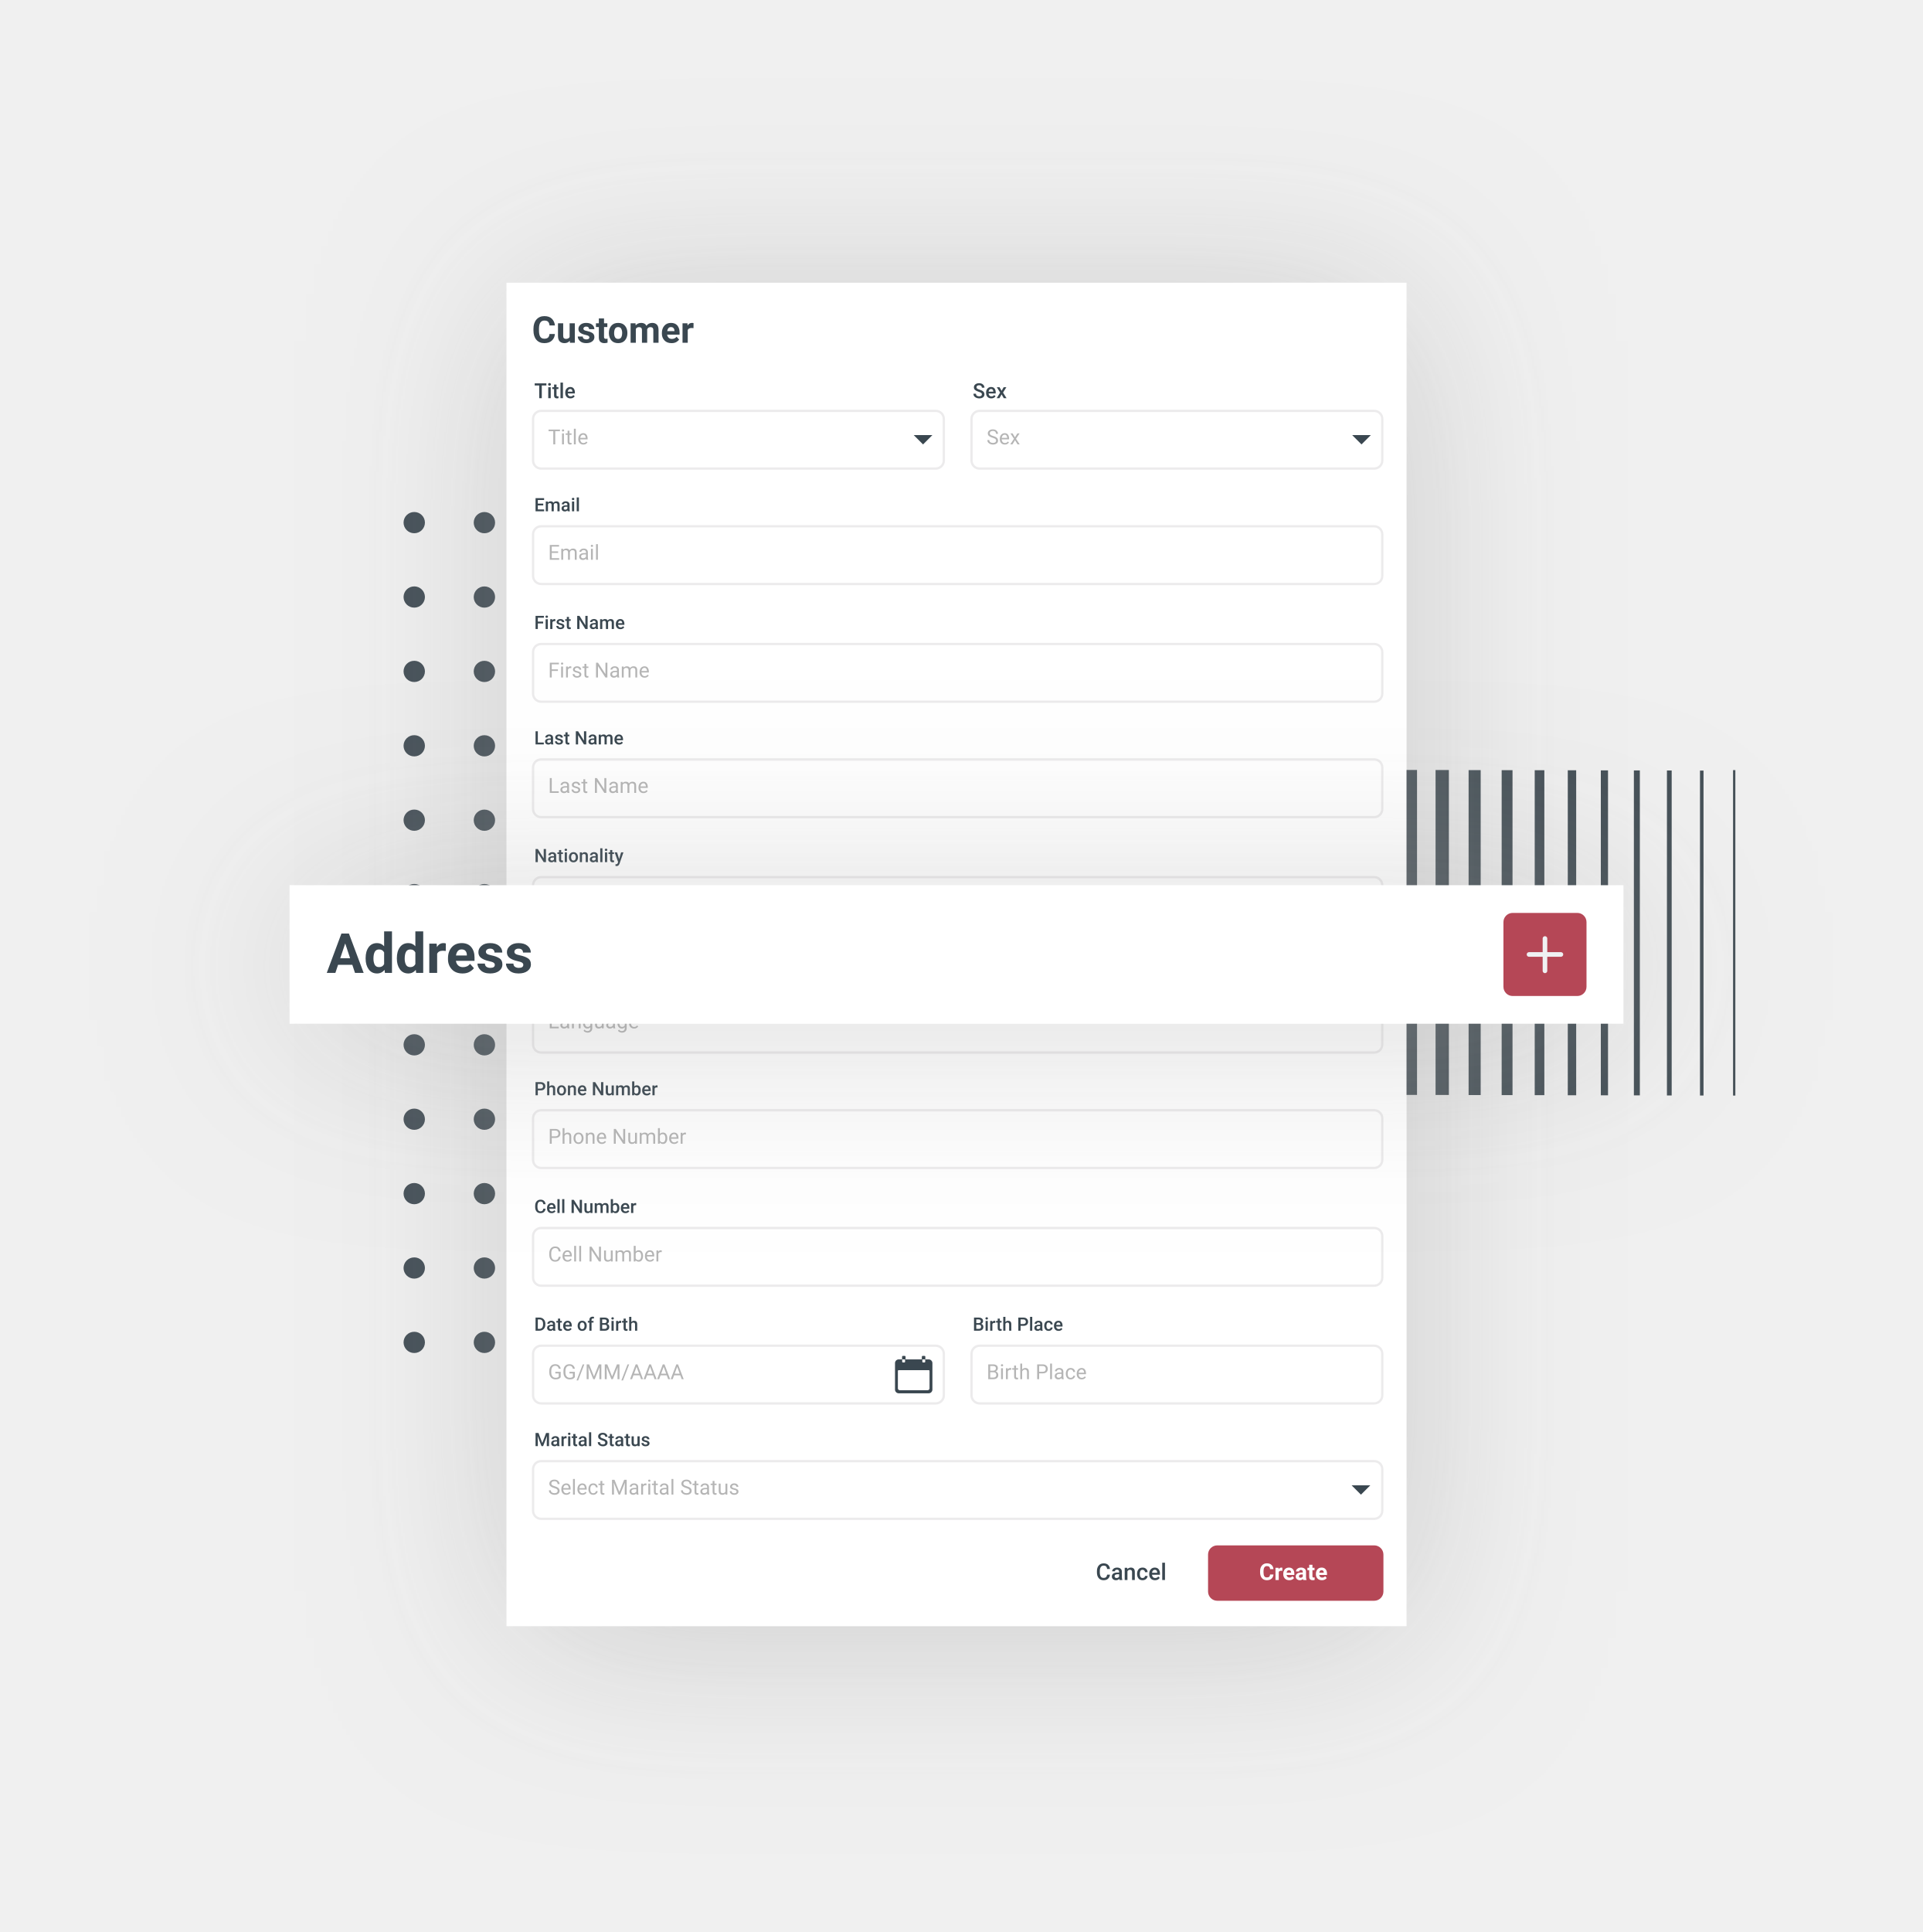
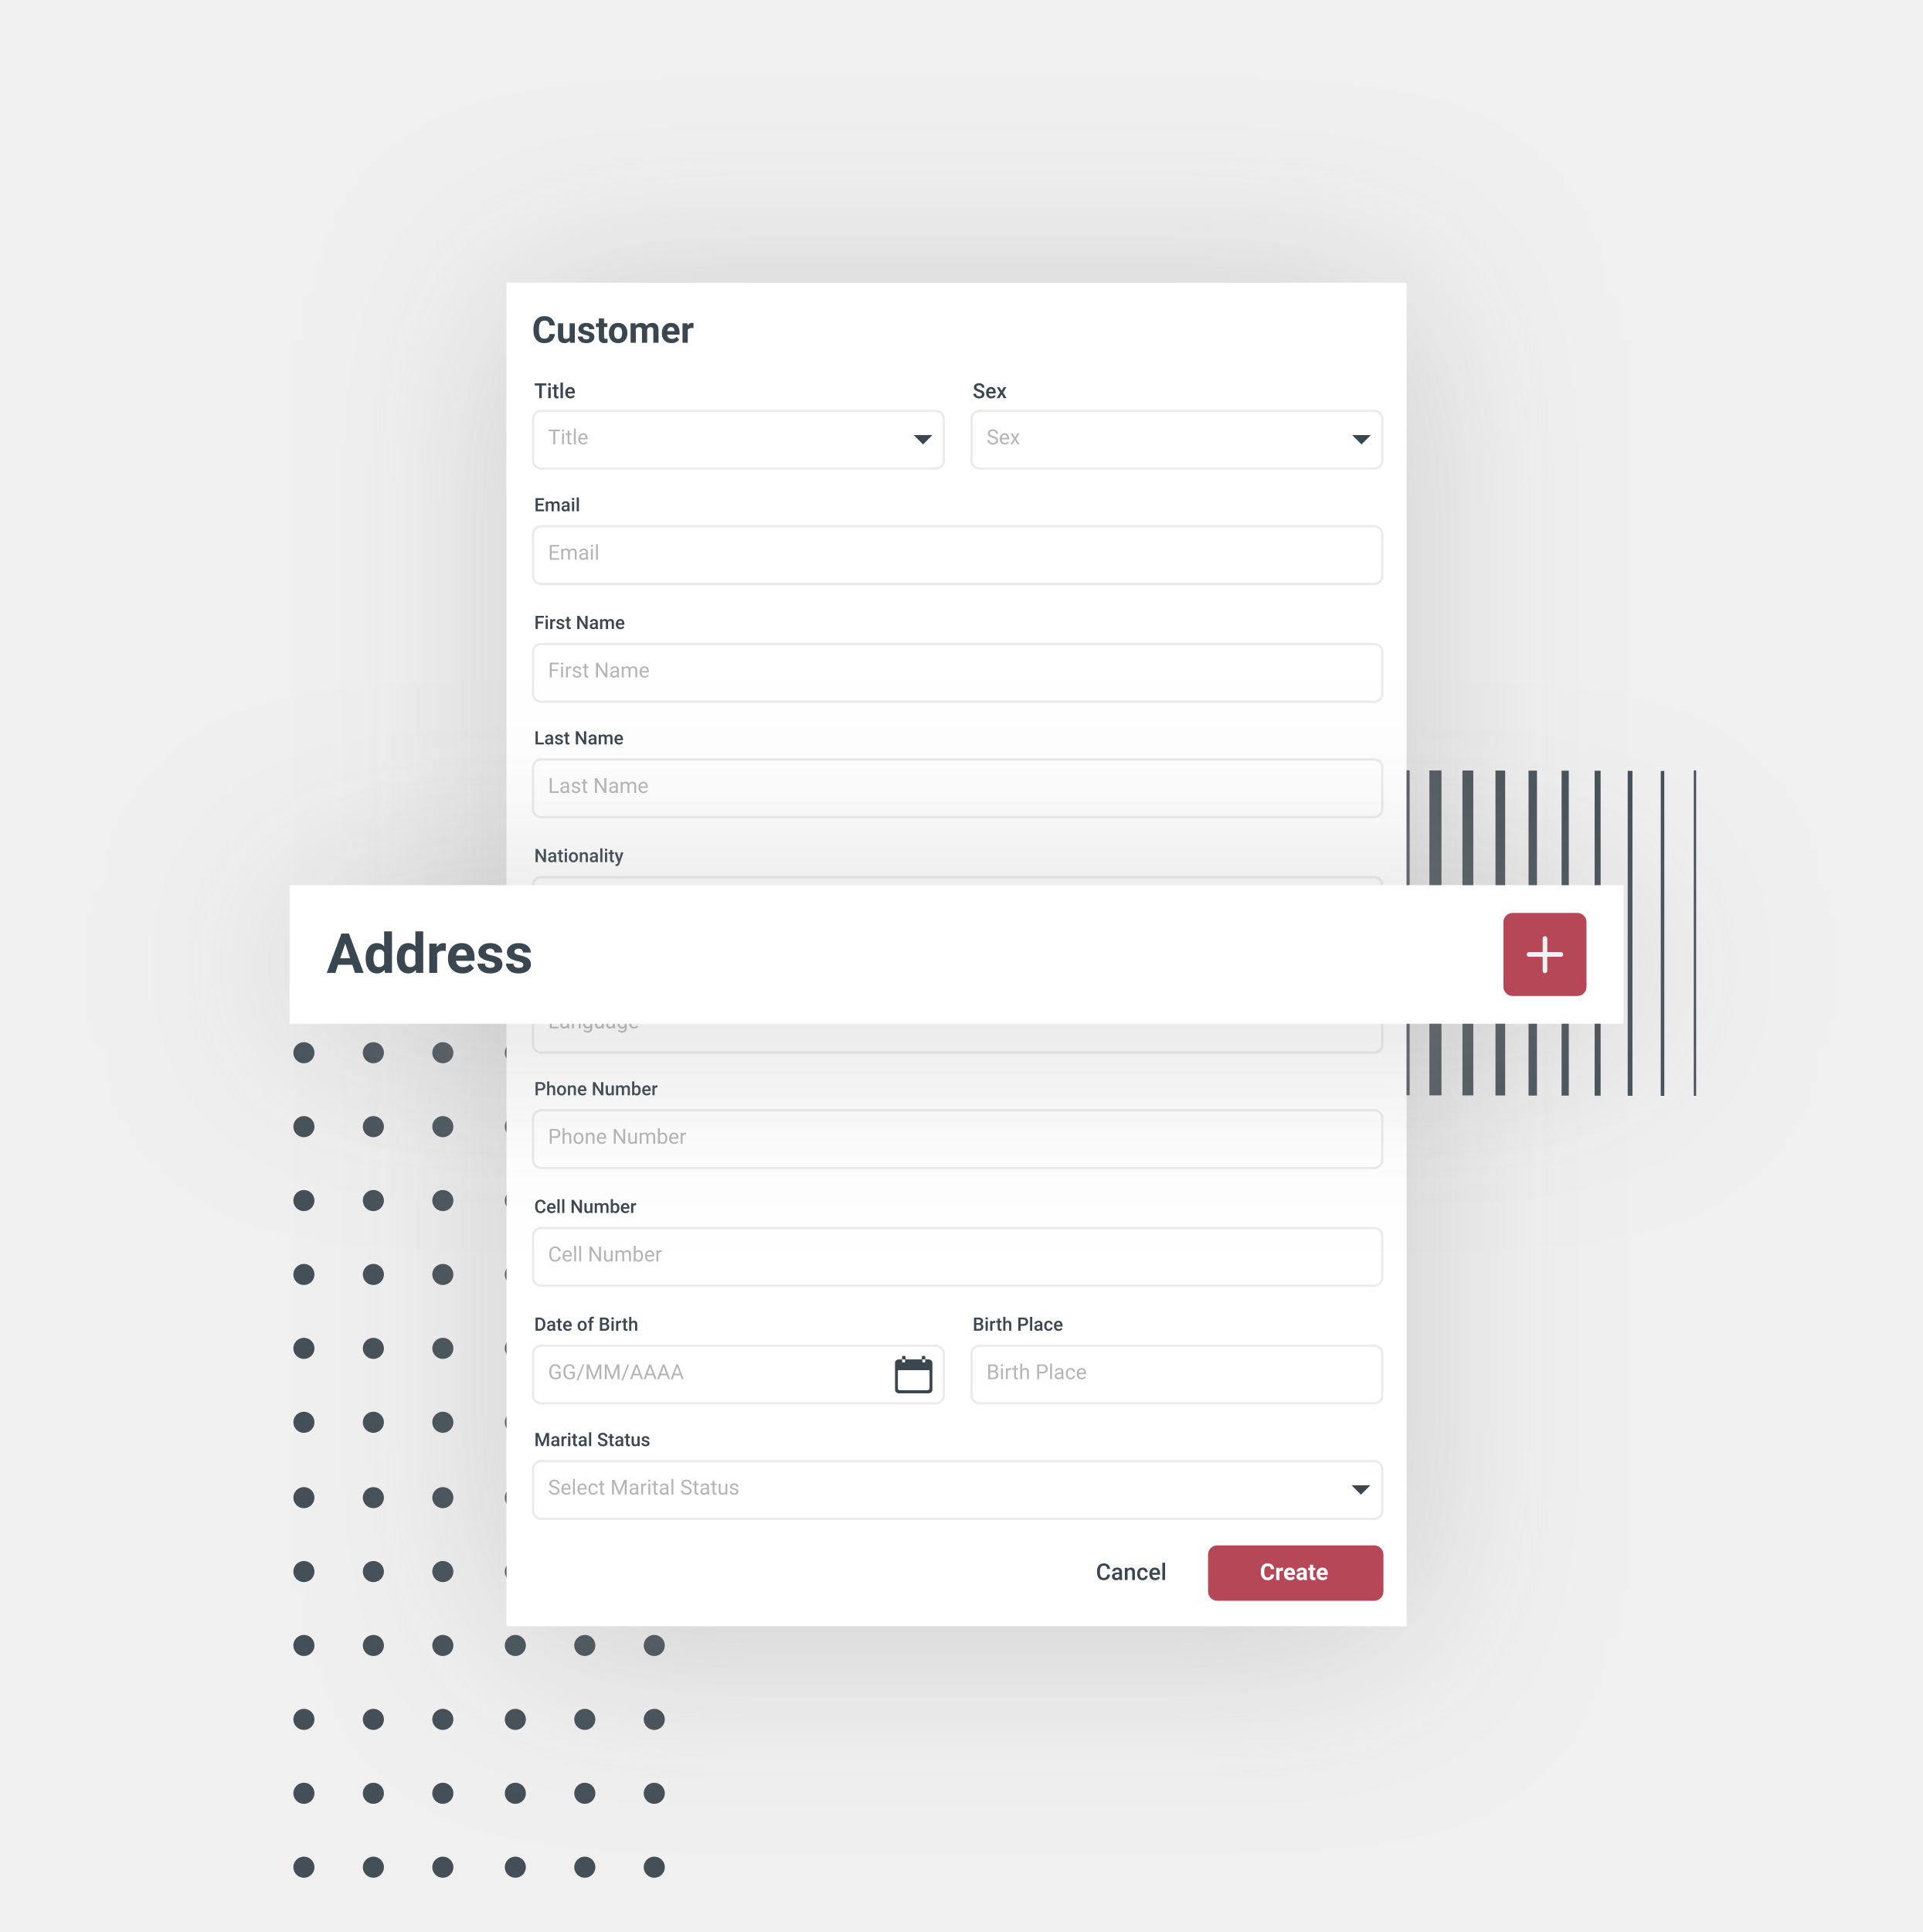
<svg xmlns="http://www.w3.org/2000/svg" width="833" height="837" viewBox="0 0 833 837">
  <defs>
-     <clipPath id="clip-path-desc-pop-address">
-       <path id="Path_33" data-name="Path 33" d="M1007.991-395.4a4.616,4.616,0,0,1-4.632-4.6,4.616,4.616,0,0,1,4.632-4.6,4.616,4.616,0,0,1,4.632,4.6,4.616,4.616,0,0,1-4.632,4.6Zm0-32.228a4.616,4.616,0,0,1-4.632-4.6,4.616,4.616,0,0,1,4.632-4.6,4.616,4.616,0,0,1,4.632,4.6,4.616,4.616,0,0,1-4.632,4.6Zm0-32.228a4.616,4.616,0,0,1-4.632-4.6,4.616,4.616,0,0,1,4.632-4.6,4.616,4.616,0,0,1,4.632,4.6,4.616,4.616,0,0,1-4.632,4.6Zm0-32.228a4.616,4.616,0,0,1-4.632-4.6,4.616,4.616,0,0,1,4.632-4.6,4.616,4.616,0,0,1,4.632,4.6,4.616,4.616,0,0,1-4.632,4.6Zm0-32.228a4.616,4.616,0,0,1-4.632-4.6,4.616,4.616,0,0,1,4.632-4.6,4.616,4.616,0,0,1,4.632,4.6A4.616,4.616,0,0,1,1007.991-524.317Zm0-32.228a4.616,4.616,0,0,1-4.632-4.6,4.616,4.616,0,0,1,4.632-4.6,4.616,4.616,0,0,1,4.632,4.6A4.616,4.616,0,0,1,1007.991-556.545ZM977.582-395.4a4.616,4.616,0,0,1-4.632-4.6,4.616,4.616,0,0,1,4.632-4.6,4.616,4.616,0,0,1,4.632,4.6,4.616,4.616,0,0,1-4.628,4.6Zm0-32.228a4.616,4.616,0,0,1-4.632-4.6,4.616,4.616,0,0,1,4.632-4.6,4.616,4.616,0,0,1,4.632,4.6,4.616,4.616,0,0,1-4.628,4.605Zm0-32.228a4.616,4.616,0,0,1-4.632-4.6,4.616,4.616,0,0,1,4.632-4.6,4.616,4.616,0,0,1,4.632,4.6,4.616,4.616,0,0,1-4.628,4.6Zm0-32.228a4.616,4.616,0,0,1-4.632-4.6,4.616,4.616,0,0,1,4.632-4.6,4.616,4.616,0,0,1,4.632,4.6,4.616,4.616,0,0,1-4.628,4.6Zm0-32.228a4.616,4.616,0,0,1-4.632-4.6,4.616,4.616,0,0,1,4.632-4.6,4.616,4.616,0,0,1,4.632,4.6,4.616,4.616,0,0,1-4.628,4.6Zm0-32.228a4.616,4.616,0,0,1-4.632-4.6,4.616,4.616,0,0,1,4.632-4.6,4.616,4.616,0,0,1,4.632,4.6,4.616,4.616,0,0,1-4.628,4.6ZM947.173-395.4a4.616,4.616,0,0,1-4.631-4.6,4.616,4.616,0,0,1,4.631-4.6,4.616,4.616,0,0,1,4.632,4.6,4.616,4.616,0,0,1-4.628,4.6Zm0-32.228a4.616,4.616,0,0,1-4.631-4.6,4.616,4.616,0,0,1,4.631-4.6,4.616,4.616,0,0,1,4.632,4.6,4.616,4.616,0,0,1-4.628,4.605Zm0-32.228a4.616,4.616,0,0,1-4.631-4.6,4.616,4.616,0,0,1,4.631-4.6,4.616,4.616,0,0,1,4.632,4.6,4.616,4.616,0,0,1-4.628,4.6Zm0-32.228a4.616,4.616,0,0,1-4.631-4.6,4.616,4.616,0,0,1,4.631-4.6,4.616,4.616,0,0,1,4.632,4.6,4.616,4.616,0,0,1-4.628,4.6Zm0-32.228a4.616,4.616,0,0,1-4.631-4.6,4.616,4.616,0,0,1,4.631-4.6,4.616,4.616,0,0,1,4.632,4.6,4.616,4.616,0,0,1-4.628,4.6Zm0-32.228a4.616,4.616,0,0,1-4.631-4.6,4.616,4.616,0,0,1,4.631-4.6,4.616,4.616,0,0,1,4.632,4.6,4.616,4.616,0,0,1-4.628,4.6ZM915.441-395.4a4.616,4.616,0,0,1-4.632-4.6,4.616,4.616,0,0,1,4.632-4.6,4.616,4.616,0,0,1,4.632,4.6,4.616,4.616,0,0,1-4.628,4.6Zm0-32.228a4.616,4.616,0,0,1-4.632-4.6,4.616,4.616,0,0,1,4.632-4.6,4.616,4.616,0,0,1,4.632,4.6,4.616,4.616,0,0,1-4.628,4.605Zm0-32.228a4.616,4.616,0,0,1-4.632-4.6,4.616,4.616,0,0,1,4.632-4.6,4.616,4.616,0,0,1,4.632,4.6,4.616,4.616,0,0,1-4.628,4.6Zm0-32.228a4.616,4.616,0,0,1-4.632-4.6,4.616,4.616,0,0,1,4.632-4.6,4.616,4.616,0,0,1,4.632,4.6,4.616,4.616,0,0,1-4.628,4.6Zm0-32.228a4.616,4.616,0,0,1-4.632-4.6,4.616,4.616,0,0,1,4.632-4.6,4.616,4.616,0,0,1,4.632,4.6,4.616,4.616,0,0,1-4.628,4.6Zm0-32.228a4.616,4.616,0,0,1-4.632-4.6,4.616,4.616,0,0,1,4.632-4.6,4.616,4.616,0,0,1,4.632,4.6,4.616,4.616,0,0,1-4.628,4.6ZM885.033-395.4a4.616,4.616,0,0,1-4.632-4.6,4.616,4.616,0,0,1,4.632-4.6,4.616,4.616,0,0,1,4.632,4.6,4.616,4.616,0,0,1-4.628,4.6Zm0-32.228a4.616,4.616,0,0,1-4.632-4.6,4.616,4.616,0,0,1,4.632-4.6,4.616,4.616,0,0,1,4.632,4.6,4.616,4.616,0,0,1-4.628,4.605Zm0-32.228a4.616,4.616,0,0,1-4.632-4.6,4.616,4.616,0,0,1,4.632-4.6,4.616,4.616,0,0,1,4.632,4.6,4.616,4.616,0,0,1-4.628,4.6Zm0-32.228a4.616,4.616,0,0,1-4.632-4.6,4.616,4.616,0,0,1,4.632-4.6,4.616,4.616,0,0,1,4.632,4.6,4.616,4.616,0,0,1-4.628,4.6Zm0-32.228a4.616,4.616,0,0,1-4.632-4.6,4.616,4.616,0,0,1,4.632-4.6,4.616,4.616,0,0,1,4.632,4.6,4.616,4.616,0,0,1-4.628,4.6Zm0-32.228a4.616,4.616,0,0,1-4.632-4.6,4.616,4.616,0,0,1,4.632-4.6,4.616,4.616,0,0,1,4.632,4.6,4.616,4.616,0,0,1-4.628,4.6ZM854.631-395.4a4.616,4.616,0,0,1-4.632-4.6,4.616,4.616,0,0,1,4.632-4.6,4.616,4.616,0,0,1,4.632,4.6,4.616,4.616,0,0,1-4.632,4.6Zm0-32.228a4.616,4.616,0,0,1-4.632-4.6,4.616,4.616,0,0,1,4.632-4.6,4.616,4.616,0,0,1,4.632,4.6,4.616,4.616,0,0,1-4.632,4.6Zm0-32.228a4.616,4.616,0,0,1-4.632-4.6,4.616,4.616,0,0,1,4.632-4.6,4.616,4.616,0,0,1,4.632,4.6,4.616,4.616,0,0,1-4.632,4.6Zm0-32.228a4.616,4.616,0,0,1-4.632-4.6,4.616,4.616,0,0,1,4.632-4.6,4.616,4.616,0,0,1,4.632,4.6,4.616,4.616,0,0,1-4.632,4.6Zm0-32.228a4.616,4.616,0,0,1-4.632-4.6,4.616,4.616,0,0,1,4.632-4.6,4.616,4.616,0,0,1,4.632,4.6,4.616,4.616,0,0,1-4.632,4.6Zm0-32.228a4.616,4.616,0,0,1-4.632-4.6,4.616,4.616,0,0,1,4.632-4.6,4.616,4.616,0,0,1,4.632,4.6,4.616,4.616,0,0,1-4.632,4.6Zm153.36,355.15a4.616,4.616,0,0,1-4.632-4.6,4.616,4.616,0,0,1,4.632-4.6,4.616,4.616,0,0,1,4.632,4.6,4.616,4.616,0,0,1-4.632,4.6Zm0-32.228a4.616,4.616,0,0,1-4.632-4.6,4.616,4.616,0,0,1,4.632-4.6,4.616,4.616,0,0,1,4.632,4.6A4.616,4.616,0,0,1,1007.991-233.623Zm0-32.228a4.616,4.616,0,0,1-4.632-4.6,4.616,4.616,0,0,1,4.632-4.6,4.616,4.616,0,0,1,4.632,4.6A4.616,4.616,0,0,1,1007.991-265.851Zm0-32.228a4.616,4.616,0,0,1-4.632-4.6,4.616,4.616,0,0,1,4.632-4.6,4.616,4.616,0,0,1,4.632,4.6,4.616,4.616,0,0,1-4.632,4.6Zm0-32.228a4.616,4.616,0,0,1-4.632-4.6,4.616,4.616,0,0,1,4.632-4.6,4.617,4.617,0,0,1,4.632,4.6,4.616,4.616,0,0,1-4.632,4.6Zm0-32.228a4.616,4.616,0,0,1-4.632-4.6,4.616,4.616,0,0,1,4.632-4.6,4.616,4.616,0,0,1,4.632,4.6A4.616,4.616,0,0,1,1007.991-362.536ZM977.586-201.4a4.616,4.616,0,0,1-4.632-4.6,4.616,4.616,0,0,1,4.632-4.6,4.616,4.616,0,0,1,4.632,4.6,4.616,4.616,0,0,1-4.632,4.6Zm0-32.228a4.616,4.616,0,0,1-4.632-4.6,4.616,4.616,0,0,1,4.632-4.6,4.616,4.616,0,0,1,4.632,4.6,4.616,4.616,0,0,1-4.632,4.6Zm0-32.228a4.616,4.616,0,0,1-4.632-4.6,4.616,4.616,0,0,1,4.632-4.6,4.616,4.616,0,0,1,4.632,4.6,4.616,4.616,0,0,1-4.632,4.6Zm0-32.228a4.616,4.616,0,0,1-4.632-4.6,4.616,4.616,0,0,1,4.632-4.6,4.616,4.616,0,0,1,4.632,4.6,4.616,4.616,0,0,1-4.632,4.6Zm0-32.228a4.616,4.616,0,0,1-4.632-4.6,4.616,4.616,0,0,1,4.632-4.6,4.617,4.617,0,0,1,4.632,4.6,4.616,4.616,0,0,1-4.632,4.6Zm0-32.228a4.616,4.616,0,0,1-4.632-4.6,4.616,4.616,0,0,1,4.632-4.6,4.616,4.616,0,0,1,4.632,4.6,4.616,4.616,0,0,1-4.632,4.6ZM947.177-201.4a4.616,4.616,0,0,1-4.632-4.6,4.616,4.616,0,0,1,4.632-4.6,4.616,4.616,0,0,1,4.632,4.6,4.616,4.616,0,0,1-4.632,4.6Zm0-32.228a4.616,4.616,0,0,1-4.632-4.6,4.616,4.616,0,0,1,4.632-4.6,4.616,4.616,0,0,1,4.632,4.6,4.616,4.616,0,0,1-4.632,4.6Zm0-32.228a4.616,4.616,0,0,1-4.632-4.6,4.616,4.616,0,0,1,4.632-4.6,4.616,4.616,0,0,1,4.632,4.6,4.616,4.616,0,0,1-4.632,4.6Zm0-32.228a4.616,4.616,0,0,1-4.632-4.6,4.616,4.616,0,0,1,4.632-4.6,4.616,4.616,0,0,1,4.632,4.6,4.616,4.616,0,0,1-4.632,4.6Zm0-32.228a4.616,4.616,0,0,1-4.632-4.6,4.616,4.616,0,0,1,4.632-4.6,4.616,4.616,0,0,1,4.632,4.6,4.616,4.616,0,0,1-4.632,4.6Zm0-32.228a4.616,4.616,0,0,1-4.632-4.6,4.616,4.616,0,0,1,4.632-4.6,4.616,4.616,0,0,1,4.632,4.6,4.616,4.616,0,0,1-4.632,4.6ZM915.445-201.4a4.616,4.616,0,0,1-4.632-4.6,4.616,4.616,0,0,1,4.632-4.6,4.616,4.616,0,0,1,4.632,4.6,4.616,4.616,0,0,1-4.632,4.6Zm0-32.228a4.616,4.616,0,0,1-4.632-4.6,4.616,4.616,0,0,1,4.632-4.6,4.616,4.616,0,0,1,4.632,4.6A4.616,4.616,0,0,1,915.445-233.623Zm0-32.228a4.616,4.616,0,0,1-4.632-4.6,4.616,4.616,0,0,1,4.632-4.6,4.616,4.616,0,0,1,4.632,4.6A4.616,4.616,0,0,1,915.445-265.851Zm0-32.228a4.616,4.616,0,0,1-4.632-4.6,4.616,4.616,0,0,1,4.632-4.6,4.616,4.616,0,0,1,4.632,4.6,4.616,4.616,0,0,1-4.632,4.6Zm0-32.228a4.616,4.616,0,0,1-4.632-4.6,4.616,4.616,0,0,1,4.632-4.6,4.616,4.616,0,0,1,4.632,4.6,4.616,4.616,0,0,1-4.632,4.6Zm0-32.228a4.616,4.616,0,0,1-4.632-4.6,4.616,4.616,0,0,1,4.632-4.6,4.616,4.616,0,0,1,4.632,4.6A4.616,4.616,0,0,1,915.445-362.536ZM885.037-201.4a4.616,4.616,0,0,1-4.632-4.6,4.616,4.616,0,0,1,4.632-4.6,4.616,4.616,0,0,1,4.632,4.6,4.616,4.616,0,0,1-4.632,4.6Zm0-32.228a4.616,4.616,0,0,1-4.632-4.6,4.616,4.616,0,0,1,4.632-4.6,4.616,4.616,0,0,1,4.632,4.6A4.616,4.616,0,0,1,885.037-233.623Zm0-32.228a4.616,4.616,0,0,1-4.632-4.6,4.616,4.616,0,0,1,4.632-4.6,4.616,4.616,0,0,1,4.632,4.6A4.616,4.616,0,0,1,885.037-265.851Zm0-32.228a4.616,4.616,0,0,1-4.632-4.6,4.616,4.616,0,0,1,4.632-4.6,4.616,4.616,0,0,1,4.632,4.6,4.616,4.616,0,0,1-4.632,4.6Zm0-32.228a4.616,4.616,0,0,1-4.632-4.6,4.616,4.616,0,0,1,4.632-4.6,4.617,4.617,0,0,1,4.632,4.6,4.616,4.616,0,0,1-4.632,4.6Zm0-32.228a4.616,4.616,0,0,1-4.632-4.6,4.616,4.616,0,0,1,4.632-4.6,4.616,4.616,0,0,1,4.632,4.6A4.616,4.616,0,0,1,885.037-362.536ZM854.631-201.4A4.616,4.616,0,0,1,850-206a4.616,4.616,0,0,1,4.632-4.6,4.616,4.616,0,0,1,4.632,4.6,4.616,4.616,0,0,1-4.632,4.6Zm0-32.228a4.616,4.616,0,0,1-4.632-4.6,4.616,4.616,0,0,1,4.632-4.6,4.616,4.616,0,0,1,4.632,4.6,4.616,4.616,0,0,1-4.632,4.6Zm0-32.228a4.616,4.616,0,0,1-4.632-4.6,4.616,4.616,0,0,1,4.632-4.6,4.616,4.616,0,0,1,4.632,4.6,4.616,4.616,0,0,1-4.632,4.6Zm0-32.228a4.616,4.616,0,0,1-4.632-4.6,4.616,4.616,0,0,1,4.632-4.6,4.616,4.616,0,0,1,4.632,4.6,4.616,4.616,0,0,1-4.632,4.6Zm0-32.228a4.616,4.616,0,0,1-4.632-4.6,4.616,4.616,0,0,1,4.632-4.6,4.616,4.616,0,0,1,4.632,4.6,4.616,4.616,0,0,1-4.632,4.6Zm0-32.228a4.616,4.616,0,0,1-4.632-4.6,4.616,4.616,0,0,1,4.632-4.6,4.616,4.616,0,0,1,4.632,4.6,4.616,4.616,0,0,1-4.632,4.6Z" transform="translate(-850 565.754)" fill="#444f57" />
+     <clipPath id="clip-path-pop">
+       <path id="Path_33" data-name="Path 33" d="M156.415,169.246A4.574,4.574,0,1,1,161,164.672a4.578,4.578,0,0,1-4.585,4.574Zm0-32.02A4.574,4.574,0,1,1,161,132.653a4.578,4.578,0,0,1-4.585,4.574Zm0-32.02A4.574,4.574,0,1,1,161,100.633a4.578,4.578,0,0,1-4.585,4.574Zm0-32.02A4.574,4.574,0,1,1,161,68.614a4.578,4.578,0,0,1-4.585,4.574Zm0-32.02A4.574,4.574,0,1,1,161,36.594,4.578,4.578,0,0,1,156.415,41.168Zm0-32.02A4.574,4.574,0,1,1,161,4.574,4.578,4.578,0,0,1,156.415,9.149Zm-30.106,160.1a4.574,4.574,0,1,1,4.585-4.574,4.578,4.578,0,0,1-4.585,4.574Zm0-32.02a4.574,4.574,0,1,1,4.585-4.574,4.578,4.578,0,0,1-4.585,4.574Zm0-32.02a4.574,4.574,0,1,1,4.585-4.574,4.578,4.578,0,0,1-4.585,4.574Zm0-32.02a4.574,4.574,0,1,1,4.585-4.574,4.578,4.578,0,0,1-4.585,4.574Zm0-32.02a4.574,4.574,0,1,1,4.585-4.574,4.578,4.578,0,0,1-4.585,4.574Zm0-32.02a4.574,4.574,0,1,1,4.585-4.574,4.578,4.578,0,0,1-4.585,4.574Zm-30.1,160.1a4.574,4.574,0,1,1,4.586-4.574,4.578,4.578,0,0,1-4.586,4.574Zm0-32.02a4.574,4.574,0,1,1,4.586-4.574,4.578,4.578,0,0,1-4.586,4.574Zm0-32.02a4.574,4.574,0,1,1,4.586-4.574,4.578,4.578,0,0,1-4.586,4.574Zm0-32.02a4.574,4.574,0,1,1,4.586-4.574A4.578,4.578,0,0,1,96.2,73.188Zm0-32.02a4.574,4.574,0,1,1,4.586-4.574A4.578,4.578,0,0,1,96.2,41.168Zm0-32.02a4.574,4.574,0,1,1,4.586-4.574A4.578,4.578,0,0,1,96.2,9.148Zm-31.415,160.1a4.574,4.574,0,1,1,4.586-4.574,4.578,4.578,0,0,1-4.586,4.574Zm0-32.02a4.574,4.574,0,1,1,4.586-4.574,4.578,4.578,0,0,1-4.586,4.574Zm0-32.02a4.574,4.574,0,1,1,4.586-4.574,4.578,4.578,0,0,1-4.586,4.574Zm0-32.02a4.574,4.574,0,1,1,4.586-4.574,4.578,4.578,0,0,1-4.586,4.574Zm0-32.02a4.574,4.574,0,1,1,4.586-4.574,4.578,4.578,0,0,1-4.586,4.574Zm0-32.02a4.574,4.574,0,1,1,4.586-4.574,4.578,4.578,0,0,1-4.586,4.574Zm-30.105,160.1a4.574,4.574,0,1,1,4.586-4.574,4.578,4.578,0,0,1-4.586,4.574Zm0-32.02a4.574,4.574,0,1,1,4.586-4.574,4.578,4.578,0,0,1-4.586,4.574Zm0-32.02a4.574,4.574,0,1,1,4.586-4.574,4.578,4.578,0,0,1-4.586,4.574Zm0-32.02a4.574,4.574,0,1,1,4.586-4.574,4.578,4.578,0,0,1-4.586,4.574Zm0-32.02a4.574,4.574,0,1,1,4.586-4.574,4.578,4.578,0,0,1-4.586,4.574Zm0-32.02a4.574,4.574,0,1,1,4.586-4.574,4.578,4.578,0,0,1-4.586,4.574Zm-30.1,160.1a4.574,4.574,0,1,1,4.586-4.574,4.578,4.578,0,0,1-4.586,4.574Zm0-32.02a4.574,4.574,0,1,1,4.586-4.574,4.578,4.578,0,0,1-4.586,4.574Zm0-32.02a4.574,4.574,0,1,1,4.586-4.574,4.578,4.578,0,0,1-4.586,4.574Zm0-32.02a4.574,4.574,0,1,1,4.586-4.574,4.578,4.578,0,0,1-4.586,4.574Zm0-32.02a4.574,4.574,0,1,1,4.586-4.574,4.578,4.578,0,0,1-4.586,4.574Zm0-32.02A4.574,4.574,0,1,1,9.171,4.574,4.578,4.578,0,0,1,4.585,9.149ZM156.415,362A4.574,4.574,0,1,1,161,357.426,4.578,4.578,0,0,1,156.415,362Zm0-32.02A4.574,4.574,0,1,1,161,325.406,4.578,4.578,0,0,1,156.415,329.98Zm0-32.02A4.574,4.574,0,1,1,161,293.387,4.578,4.578,0,0,1,156.415,297.961Zm0-32.02A4.574,4.574,0,1,1,161,261.367a4.578,4.578,0,0,1-4.585,4.574Zm0-32.02A4.574,4.574,0,1,1,161,229.348a4.578,4.578,0,0,1-4.585,4.574Zm0-32.02A4.574,4.574,0,1,1,161,197.328,4.578,4.578,0,0,1,156.415,201.9ZM126.312,362a4.574,4.574,0,1,1,4.586-4.574A4.578,4.578,0,0,1,126.312,362Zm0-32.02a4.574,4.574,0,1,1,4.586-4.574,4.578,4.578,0,0,1-4.586,4.574Zm0-32.02a4.574,4.574,0,1,1,4.586-4.574,4.578,4.578,0,0,1-4.586,4.574Zm0-32.02a4.574,4.574,0,1,1,4.586-4.574,4.578,4.578,0,0,1-4.586,4.574Zm0-32.02a4.574,4.574,0,1,1,4.586-4.574,4.578,4.578,0,0,1-4.586,4.574Zm0-32.02a4.574,4.574,0,1,1,4.586-4.574,4.578,4.578,0,0,1-4.586,4.574ZM96.208,362a4.574,4.574,0,1,1,4.586-4.574A4.578,4.578,0,0,1,96.208,362Zm0-32.02a4.574,4.574,0,1,1,4.586-4.574,4.578,4.578,0,0,1-4.586,4.574Zm0-32.02a4.574,4.574,0,1,1,4.586-4.574,4.578,4.578,0,0,1-4.586,4.574Zm0-32.02a4.574,4.574,0,1,1,4.586-4.574,4.578,4.578,0,0,1-4.586,4.574Zm0-32.02a4.574,4.574,0,1,1,4.586-4.574,4.578,4.578,0,0,1-4.586,4.574Zm0-32.02a4.574,4.574,0,1,1,4.586-4.574,4.578,4.578,0,0,1-4.586,4.574ZM64.792,362a4.574,4.574,0,1,1,4.585-4.574A4.578,4.578,0,0,1,64.792,362Zm0-32.02a4.574,4.574,0,1,1,4.585-4.574A4.578,4.578,0,0,1,64.792,329.98Zm0-32.02a4.574,4.574,0,1,1,4.585-4.574A4.578,4.578,0,0,1,64.792,297.961Zm0-32.02a4.574,4.574,0,1,1,4.585-4.574,4.578,4.578,0,0,1-4.585,4.574Zm0-32.02a4.574,4.574,0,1,1,4.585-4.574,4.578,4.578,0,0,1-4.585,4.574Zm0-32.02a4.574,4.574,0,1,1,4.585-4.574A4.578,4.578,0,0,1,64.792,201.9ZM34.687,362a4.574,4.574,0,1,1,4.586-4.574A4.578,4.578,0,0,1,34.687,362Zm0-32.02a4.574,4.574,0,1,1,4.586-4.574A4.578,4.578,0,0,1,34.687,329.98Zm0-32.02a4.574,4.574,0,1,1,4.586-4.574A4.578,4.578,0,0,1,34.687,297.961Zm0-32.02a4.574,4.574,0,1,1,4.586-4.574,4.578,4.578,0,0,1-4.586,4.574Zm0-32.02a4.574,4.574,0,1,1,4.586-4.574,4.578,4.578,0,0,1-4.586,4.574Zm0-32.02a4.574,4.574,0,1,1,4.586-4.574A4.578,4.578,0,0,1,34.687,201.9ZM4.585,362a4.574,4.574,0,1,1,4.586-4.574A4.578,4.578,0,0,1,4.585,362Zm0-32.02a4.574,4.574,0,1,1,4.586-4.574,4.578,4.578,0,0,1-4.586,4.574Zm0-32.02a4.574,4.574,0,1,1,4.586-4.574,4.578,4.578,0,0,1-4.586,4.574Zm0-32.02a4.574,4.574,0,1,1,4.586-4.574,4.578,4.578,0,0,1-4.586,4.574Zm0-32.02a4.574,4.574,0,1,1,4.586-4.574,4.578,4.578,0,0,1-4.586,4.574Zm0-32.02a4.574,4.574,0,1,1,4.586-4.574A4.578,4.578,0,0,1,4.585,201.9Z" transform="translate(0 0)" fill="#444f57" />
    </clipPath>
-     <filter id="Base-desc-pop-address" x="94" y="0" width="645" height="837" filterUnits="userSpaceOnUse">
+     <filter id="Base-pop" x="94" y="0" width="645" height="837" filterUnits="userSpaceOnUse">
      <feOffset dx="2" dy="5" input="SourceAlpha" />
      <feGaussianBlur stdDeviation="42.5" result="blur" />
      <feFlood flood-color="#989898" flood-opacity="0.404" />
      <feComposite operator="in" in2="blur" />
      <feComposite in="SourceGraphic" />
    </filter>
-     <filter id="Base-2-desc-pop-address" x="0" y="261" width="833" height="315" filterUnits="userSpaceOnUse">
+     <filter id="Base-pop-2" x="0" y="261" width="833" height="315" filterUnits="userSpaceOnUse">
      <feOffset dx="2" dy="5" input="SourceAlpha" />
      <feGaussianBlur stdDeviation="42.5" result="blur-2" />
      <feFlood flood-color="#989898" flood-opacity="0.404" />
      <feComposite operator="in" in2="blur-2" />
      <feComposite in="SourceGraphic" />
    </filter>
  </defs>
-   <g id="Raggruppa_70748" data-name="Raggruppa 70748" transform="translate(-200.5 -3936.5)">
-     <g id="Raggruppa_51963" data-name="Raggruppa 51963" transform="translate(4733.5 6987.639) rotate(-180)">
-       <line id="Linea_712" data-name="Linea 712" y2="141" transform="translate(3781.5 2576.5)" fill="none" stroke="#455057" stroke-miterlimit="10" stroke-width="1" />
-       <line id="Linea_713" data-name="Linea 713" y2="140.776" transform="translate(3795.559 2576.529)" fill="none" stroke="#455057" stroke-miterlimit="10" stroke-width="1.529" />
-       <line id="Linea_714" data-name="Linea 714" y2="140.776" transform="translate(3809.618 2576.559)" fill="none" stroke="#455057" stroke-miterlimit="10" stroke-width="2.059" />
-       <line id="Linea_715" data-name="Linea 715" y2="140.776" transform="translate(3823.677 2576.588)" fill="none" stroke="#455057" stroke-miterlimit="10" stroke-width="2.588" />
-       <line id="Linea_716" data-name="Linea 716" y2="140.776" transform="translate(3837.735 2576.618)" fill="none" stroke="#455057" stroke-miterlimit="10" stroke-width="3.118" />
-       <line id="Linea_717" data-name="Linea 717" y2="140.776" transform="translate(3851.794 2576.647)" fill="none" stroke="#455057" stroke-miterlimit="10" stroke-width="3.647" />
-       <line id="Linea_718" data-name="Linea 718" y2="140.776" transform="translate(3865.853 2576.677)" fill="none" stroke="#455057" stroke-miterlimit="10" stroke-width="4.176" />
-       <line id="Linea_719" data-name="Linea 719" y2="140.776" transform="translate(3879.912 2576.706)" fill="none" stroke="#455057" stroke-miterlimit="10" stroke-width="4.706" />
-       <line id="Linea_720" data-name="Linea 720" y2="140.776" transform="translate(3893.971 2576.735)" fill="none" stroke="#455057" stroke-miterlimit="10" stroke-width="5.235" />
-       <line id="Linea_721" data-name="Linea 721" y2="140.776" transform="translate(3908.029 2576.765)" fill="none" stroke="#455057" stroke-miterlimit="10" stroke-width="5.765" />
-       <line id="Linea_722" data-name="Linea 722" y2="140.776" transform="translate(3922.088 2576.794)" fill="none" stroke="#455057" stroke-miterlimit="10" stroke-width="6.294" />
-       <line id="Linea_723" data-name="Linea 723" y2="140.776" transform="translate(3936.147 2576.823)" fill="none" stroke="#455057" stroke-miterlimit="10" stroke-width="6.824" />
-       <line id="Linea_724" data-name="Linea 724" y2="140.776" transform="translate(3950.206 2576.853)" fill="none" stroke="#455057" stroke-miterlimit="10" stroke-width="7.353" />
-       <line id="Linea_725" data-name="Linea 725" y2="140.776" transform="translate(3964.265 2576.882)" fill="none" stroke="#455057" stroke-miterlimit="10" stroke-width="7.882" />
-       <line id="Linea_726" data-name="Linea 726" y2="140.776" transform="translate(3978.323 2576.912)" fill="none" stroke="#455057" stroke-miterlimit="10" stroke-width="8.412" />
-       <line id="Linea_727" data-name="Linea 727" y2="140.776" transform="translate(3992.382 2576.941)" fill="none" stroke="#455057" stroke-miterlimit="10" stroke-width="8.941" />
-       <line id="Linea_728" data-name="Linea 728" y2="140.776" transform="translate(4006.441 2576.971)" fill="none" stroke="#455057" stroke-miterlimit="10" stroke-width="9.471" />
-       <line id="Linea_729" data-name="Linea 729" y2="140.776" transform="translate(4020.5 2577)" fill="none" stroke="#455057" stroke-miterlimit="10" stroke-width="10" />
-     </g>
-     <g id="Raggruppa_51983" data-name="Raggruppa 51983" transform="translate(1918.586 3758.32) rotate(90)">
-       <g id="Group_22" data-name="Group 22" transform="translate(764.359 1380.586) rotate(90)" clip-path="url(#clip-path-desc-pop-address)">
-         <path id="Path_32" data-name="Path 32" d="M846.575-569.178h172.916v374.651H846.575Z" transform="translate(-851.721 564.032)" fill="#444f57" />
-       </g>
-     </g>
-     <g id="Customer" transform="translate(180 3343)">
-       <g transform="matrix(1, 0, 0, 1, 20.5, 593.5)" filter="url(#Base-desc-pop-address)">
-         <rect id="Base-3-desc-pop-address" data-name="Base" width="390" height="582" transform="translate(219.5 122.5)" fill="#fff" />
+   <g id="pop_newcustomer" transform="translate(-200.5 -3936.18)">
+     <g id="Group_51963" data-name="Group 51963" transform="translate(4716.5 6987.456) rotate(-180)">
+       <line id="Line_712" data-name="Line 712" y2="141" transform="translate(3781.5 2576.5)" fill="none" stroke="#455057" stroke-miterlimit="10" stroke-width="1" />
+       <line id="Line_713" data-name="Line 713" y2="140.776" transform="translate(3795.559 2576.529)" fill="none" stroke="#455057" stroke-miterlimit="10" stroke-width="1.529" />
+       <line id="Line_714" data-name="Line 714" y2="140.776" transform="translate(3809.618 2576.559)" fill="none" stroke="#455057" stroke-miterlimit="10" stroke-width="2.059" />
+       <line id="Line_715" data-name="Line 715" y2="140.776" transform="translate(3823.677 2576.588)" fill="none" stroke="#455057" stroke-miterlimit="10" stroke-width="2.588" />
+       <line id="Line_716" data-name="Line 716" y2="140.776" transform="translate(3837.735 2576.618)" fill="none" stroke="#455057" stroke-miterlimit="10" stroke-width="3.118" />
+       <line id="Line_717" data-name="Line 717" y2="140.776" transform="translate(3851.794 2576.647)" fill="none" stroke="#455057" stroke-miterlimit="10" stroke-width="3.647" />
+       <line id="Line_718" data-name="Line 718" y2="140.776" transform="translate(3865.853 2576.677)" fill="none" stroke="#455057" stroke-miterlimit="10" stroke-width="4.176" />
+       <line id="Line_719" data-name="Line 719" y2="140.776" transform="translate(3879.912 2576.706)" fill="none" stroke="#455057" stroke-miterlimit="10" stroke-width="4.706" />
+       <line id="Line_720" data-name="Line 720" y2="140.776" transform="translate(3893.971 2576.735)" fill="none" stroke="#455057" stroke-miterlimit="10" stroke-width="5.235" />
+       <line id="Line_721" data-name="Line 721" y2="140.776" transform="translate(3908.029 2576.765)" fill="none" stroke="#455057" stroke-miterlimit="10" stroke-width="5.765" />
+       <line id="Line_722" data-name="Line 722" y2="140.776" transform="translate(3922.088 2576.794)" fill="none" stroke="#455057" stroke-miterlimit="10" stroke-width="6.294" />
+       <line id="Line_723" data-name="Line 723" y2="140.776" transform="translate(3936.147 2576.823)" fill="none" stroke="#455057" stroke-miterlimit="10" stroke-width="6.824" />
+       <line id="Line_724" data-name="Line 724" y2="140.776" transform="translate(3950.206 2576.853)" fill="none" stroke="#455057" stroke-miterlimit="10" stroke-width="7.353" />
+       <line id="Line_725" data-name="Line 725" y2="140.776" transform="translate(3964.265 2576.882)" fill="none" stroke="#455057" stroke-miterlimit="10" stroke-width="7.882" />
+       <line id="Line_726" data-name="Line 726" y2="140.776" transform="translate(3978.323 2576.912)" fill="none" stroke="#455057" stroke-miterlimit="10" stroke-width="8.412" />
+       <line id="Line_727" data-name="Line 727" y2="140.776" transform="translate(3992.382 2576.941)" fill="none" stroke="#455057" stroke-miterlimit="10" stroke-width="8.941" />
+       <line id="Line_728" data-name="Line 728" y2="140.776" transform="translate(4006.441 2576.971)" fill="none" stroke="#455057" stroke-miterlimit="10" stroke-width="9.471" />
+       <line id="Line_729" data-name="Line 729" y2="140.776" transform="translate(4020.5 2577)" fill="none" stroke="#455057" stroke-miterlimit="10" stroke-width="10" />
+     </g>
+     <g id="Group_51983" data-name="Group 51983" transform="translate(1869.209 3987.678) rotate(90)">
+       <g id="Group_22" data-name="Group 22" transform="translate(762.001 1380.586) rotate(90)" clip-path="url(#clip-path-pop)">
+         <path id="Path_32" data-name="Path 32" d="M0,0H171.19V372.225H0Z" transform="translate(-5.095 -5.113)" fill="#444f57" />
+       </g>
+     </g>
+     <g id="Customer" transform="translate(180 3342.68)">
+       <g transform="matrix(1, 0, 0, 1, 20.5, 593.5)" filter="url(#Base-pop)">
+         <rect id="Base-pop-3" data-name="Base" width="390" height="582" transform="translate(219.5 122.5)" fill="#fff" />
      </g>
      <g id="Save" transform="translate(544 1263)">
-         <rect id="Rettangolo_451" data-name="Rettangolo 451" width="76" height="24" rx="4" fill="#b54756" />
+         <rect id="Rectangle_451" data-name="Rectangle 451" width="76" height="24" rx="4" fill="#b54756" />
        <text id="Create" transform="translate(37 15)" fill="#fff" font-size="10" font-family="Roboto-Bold, Roboto" font-weight="700">
-           <tspan x="-14.871" y="0">Create</tspan>
+           <tspan x="-14.551" y="0">Create</tspan>
        </text>
      </g>
      <g id="Cancel" transform="translate(495 1268)">
        <text id="Cancel-2" data-name="Cancel" transform="translate(31 10)" fill="#3a4750" font-size="10" font-family="Roboto-Medium, Roboto" font-weight="500" text-decoration="underline">
-           <tspan x="-30.654" y="0">Cancel</tspan>
+           <tspan x="-30.596" y="0">Cancel</tspan>
        </text>
      </g>
      <g id="Birth_Place" data-name="Birth Place" transform="translate(441 1162)">
        <text id="Birth_Place-2" data-name="Birth Place" transform="translate(1 8)" fill="#3a4750" font-size="8" font-family="Roboto-Medium, Roboto" font-weight="500">
          <tspan x="0" y="0">Birth Place</tspan>
        </text>
-         <g id="Rettangolo_315" data-name="Rettangolo 315" transform="translate(0 14)" fill="#fff" stroke="#ecebec" stroke-width="1">
+         <g id="Rectangle_315" data-name="Rectangle 315" transform="translate(0 14)" fill="#fff" stroke="#ecebec" stroke-width="1">
          <rect width="179" height="26" rx="4" stroke="none" />
          <rect x="0.5" y="0.5" width="178" height="25" rx="3.5" fill="none" />
        </g>
        <text id="Birth_Place-3" data-name="Birth Place" transform="translate(7 29)" fill="#b5b5b5" font-size="9" font-family="Roboto-Regular, Roboto">
          <tspan x="0" y="0">Birth Place</tspan>
        </text>
      </g>
      <g id="Date_of_Birth" data-name="Date of Birth" transform="translate(251 1162)">
        <text id="Date_of_Birth-2" data-name="Date of Birth" transform="translate(1 8)" fill="#3a4750" font-size="8" font-family="Roboto-Medium, Roboto" font-weight="500">
          <tspan x="0" y="0">Date of Birth</tspan>
        </text>
-         <g id="Rettangolo_315-2" data-name="Rettangolo 315" transform="translate(0 14)" fill="#fff" stroke="#ecebec" stroke-width="1">
+         <g id="Rectangle_315-2" data-name="Rectangle 315" transform="translate(0 14)" fill="#fff" stroke="#ecebec" stroke-width="1">
          <rect width="179" height="26" rx="4" stroke="none" />
          <rect x="0.5" y="0.5" width="178" height="25" rx="3.5" fill="none" />
        </g>
        <text id="GG_MM_AAAA" data-name="GG/MM/AAAA" transform="translate(7 29)" fill="#b5b5b5" font-size="9" font-family="Roboto-Regular, Roboto">
          <tspan x="0" y="0">GG/MM/AAAA</tspan>
        </text>
        <g id="Icon_ionic-ios-calendar" data-name="Icon ionic-ios-calendar" transform="translate(157.345 18.908)">
-           <path id="Tracciato_33206" data-name="Tracciato 33206" d="M18.024,6.75H16.465v1a.324.324,0,0,1-.312.334H15.53a.324.324,0,0,1-.312-.334v-1H7.738v1a.324.324,0,0,1-.312.334H6.8a.324.324,0,0,1-.312-.334v-1H4.933A1.621,1.621,0,0,0,3.375,8.419v11.35a1.621,1.621,0,0,0,1.558,1.669h13.09a1.621,1.621,0,0,0,1.558-1.669V8.419A1.621,1.621,0,0,0,18.024,6.75Zm.312,12.518a.811.811,0,0,1-.779.835H5.4a.811.811,0,0,1-.779-.835V11.757a.324.324,0,0,1,.312-.334h13.09a.324.324,0,0,1,.312.334Z" transform="translate(-3.375 -5.231)" fill="#3a4750" />
-           <path id="Tracciato_33207" data-name="Tracciato 33207" d="M10.519,4.88a.381.381,0,0,0-.38-.38H9.38A.381.381,0,0,0,9,4.88v1.14h1.519Z" transform="translate(-5.94 -4.5)" fill="#3a4750" />
-           <path id="Tracciato_33208" data-name="Tracciato 33208" d="M26.269,4.88a.381.381,0,0,0-.38-.38h-.76a.381.381,0,0,0-.38.38v1.14h1.519Z" transform="translate(-13.122 -4.5)" fill="#3a4750" />
+           <path id="Path_33206" data-name="Path 33206" d="M18.024,6.75H16.465v1a.324.324,0,0,1-.312.334H15.53a.324.324,0,0,1-.312-.334v-1H7.738v1a.324.324,0,0,1-.312.334H6.8a.324.324,0,0,1-.312-.334v-1H4.933A1.621,1.621,0,0,0,3.375,8.419v11.35a1.621,1.621,0,0,0,1.558,1.669h13.09a1.621,1.621,0,0,0,1.558-1.669V8.419A1.621,1.621,0,0,0,18.024,6.75Zm.312,12.518a.811.811,0,0,1-.779.835H5.4a.811.811,0,0,1-.779-.835V11.757a.324.324,0,0,1,.312-.334h13.09a.324.324,0,0,1,.312.334Z" transform="translate(-3.375 -5.231)" fill="#3a4750" />
+           <path id="Path_33207" data-name="Path 33207" d="M10.519,4.88a.381.381,0,0,0-.38-.38H9.38A.381.381,0,0,0,9,4.88v1.14h1.519Z" transform="translate(-5.94 -4.5)" fill="#3a4750" />
+           <path id="Path_33208" data-name="Path 33208" d="M26.269,4.88a.381.381,0,0,0-.38-.38h-.76a.381.381,0,0,0-.38.38v1.14h1.519Z" transform="translate(-13.122 -4.5)" fill="#3a4750" />
        </g>
      </g>
      <g id="Cell_Number" data-name="Cell Number" transform="translate(251 1111)">
        <text id="Cell_Number-2" data-name="Cell Number" transform="translate(1 8)" fill="#3a4750" font-size="8" font-family="Roboto-Medium, Roboto" font-weight="500">
          <tspan x="0" y="0">Cell Number</tspan>
        </text>
-         <g id="Rettangolo_315-3" data-name="Rettangolo 315" transform="translate(0 14)" fill="#fff" stroke="#ecebec" stroke-width="1">
+         <g id="Rectangle_315-3" data-name="Rectangle 315" transform="translate(0 14)" fill="#fff" stroke="#ecebec" stroke-width="1">
          <rect width="369" height="26" rx="4" stroke="none" />
          <rect x="0.5" y="0.5" width="368" height="25" rx="3.5" fill="none" />
        </g>
        <text id="Cell_Number-3" data-name="Cell Number" transform="translate(7 29)" fill="#b5b5b5" font-size="9" font-family="Roboto-Regular, Roboto">
          <tspan x="0" y="0">Cell Number</tspan>
        </text>
      </g>
      <g id="Phone_Number" data-name="Phone Number" transform="translate(251 1060)">
        <text id="Phone_Number-2" data-name="Phone Number" transform="translate(1 8)" fill="#3a4750" font-size="8" font-family="Roboto-Medium, Roboto" font-weight="500">
          <tspan x="0" y="0">Phone Number</tspan>
        </text>
-         <g id="Rettangolo_315-4" data-name="Rettangolo 315" transform="translate(0 14)" fill="#fff" stroke="#ecebec" stroke-width="1">
+         <g id="Rectangle_315-4" data-name="Rectangle 315" transform="translate(0 14)" fill="#fff" stroke="#ecebec" stroke-width="1">
          <rect width="369" height="26" rx="4" stroke="none" />
          <rect x="0.5" y="0.5" width="368" height="25" rx="3.5" fill="none" />
        </g>
        <text id="Phone_Number-3" data-name="Phone Number" transform="translate(7 29)" fill="#b5b5b5" font-size="9" font-family="Roboto-Regular, Roboto">
          <tspan x="0" y="0">Phone Number</tspan>
        </text>
      </g>
      <g id="Language" transform="translate(251 1010)">
        <text id="Language-2" data-name="Language" transform="translate(1 8)" fill="#3a4750" font-size="8" font-family="Roboto-Medium, Roboto" font-weight="500">
          <tspan x="0" y="0">Language</tspan>
        </text>
-         <g id="Rettangolo_315-5" data-name="Rettangolo 315" transform="translate(0 14)" fill="#fff" stroke="#ecebec" stroke-width="1">
+         <g id="Rectangle_315-5" data-name="Rectangle 315" transform="translate(0 14)" fill="#fff" stroke="#ecebec" stroke-width="1">
          <rect width="369" height="26" rx="4" stroke="none" />
          <rect x="0.5" y="0.5" width="368" height="25" rx="3.5" fill="none" />
        </g>
        <text id="Language-3" data-name="Language" transform="translate(7 29)" fill="#b5b5b5" font-size="9" font-family="Roboto-Regular, Roboto">
          <tspan x="0" y="0">Language</tspan>
        </text>
      </g>
      <g id="Nationality" transform="translate(251 959)">
        <text id="Nationality-2" data-name="Nationality" transform="translate(1 8)" fill="#3a4750" font-size="8" font-family="Roboto-Medium, Roboto" font-weight="500">
          <tspan x="0" y="0">Nationality</tspan>
        </text>
-         <g id="Rettangolo_315-6" data-name="Rettangolo 315" transform="translate(0 14)" fill="#fff" stroke="#ecebec" stroke-width="1">
+         <g id="Rectangle_315-6" data-name="Rectangle 315" transform="translate(0 14)" fill="#fff" stroke="#ecebec" stroke-width="1">
          <rect width="369" height="26" rx="4" stroke="none" />
          <rect x="0.5" y="0.5" width="368" height="25" rx="3.5" fill="none" />
        </g>
        <text id="Nationality-3" data-name="Nationality" transform="translate(7 29)" fill="#b5b5b5" font-size="9" font-family="Roboto-Regular, Roboto">
          <tspan x="0" y="0">Nationality</tspan>
        </text>
      </g>
      <g id="Last_Name" data-name="Last Name" transform="translate(251 908)">
        <text id="Last_Name-2" data-name="Last Name" transform="translate(1 8)" fill="#3a4750" font-size="8" font-family="Roboto-Medium, Roboto" font-weight="500">
          <tspan x="0" y="0">Last Name</tspan>
        </text>
-         <g id="Rettangolo_315-7" data-name="Rettangolo 315" transform="translate(0 14)" fill="#fff" stroke="#ecebec" stroke-width="1">
+         <g id="Rectangle_315-7" data-name="Rectangle 315" transform="translate(0 14)" fill="#fff" stroke="#ecebec" stroke-width="1">
          <rect width="369" height="26" rx="4" stroke="none" />
          <rect x="0.5" y="0.5" width="368" height="25" rx="3.5" fill="none" />
        </g>
        <text id="Last_Name-3" data-name="Last Name" transform="translate(7 29)" fill="#b5b5b5" font-size="9" font-family="Roboto-Regular, Roboto">
          <tspan x="0" y="0">Last Name</tspan>
        </text>
      </g>
      <g id="First_Name" data-name="First Name" transform="translate(251 858)">
        <text id="First_Name-2" data-name="First Name" transform="translate(1 8)" fill="#3a4750" font-size="8" font-family="Roboto-Medium, Roboto" font-weight="500">
          <tspan x="0" y="0">First Name</tspan>
        </text>
-         <g id="Rettangolo_315-8" data-name="Rettangolo 315" transform="translate(0 14)" fill="#fff" stroke="#ecebec" stroke-width="1">
+         <g id="Rectangle_315-8" data-name="Rectangle 315" transform="translate(0 14)" fill="#fff" stroke="#ecebec" stroke-width="1">
          <rect width="369" height="26" rx="4" stroke="none" />
          <rect x="0.5" y="0.5" width="368" height="25" rx="3.5" fill="none" />
        </g>
        <text id="First_Name-3" data-name="First Name" transform="translate(7 29)" fill="#b5b5b5" font-size="9" font-family="Roboto-Regular, Roboto">
          <tspan x="0" y="0">First Name</tspan>
        </text>
      </g>
      <g id="Email" transform="translate(251 807)">
        <text id="Email-2" data-name="Email" transform="translate(1 8)" fill="#3a4750" font-size="8" font-family="Roboto-Medium, Roboto" font-weight="500">
          <tspan x="0" y="0">Email</tspan>
        </text>
-         <g id="Rettangolo_315-9" data-name="Rettangolo 315" transform="translate(0 14)" fill="#fff" stroke="#ecebec" stroke-width="1">
+         <g id="Rectangle_315-9" data-name="Rectangle 315" transform="translate(0 14)" fill="#fff" stroke="#ecebec" stroke-width="1">
          <rect width="369" height="26" rx="4" stroke="none" />
          <rect x="0.5" y="0.5" width="368" height="25" rx="3.5" fill="none" />
        </g>
        <text id="Email-3" data-name="Email" transform="translate(7 29)" fill="#b5b5b5" font-size="9" font-family="Roboto-Regular, Roboto">
          <tspan x="0" y="0">Email</tspan>
        </text>
      </g>
      <g id="Sex" transform="translate(441 757)">
        <text id="Sex-2" data-name="Sex" transform="translate(1 9)" fill="#3a4750" font-size="9" font-family="Roboto-Medium, Roboto" font-weight="500">
          <tspan x="0" y="0">Sex</tspan>
        </text>
-         <g id="Rettangolo_315-10" data-name="Rettangolo 315" transform="translate(0 14)" fill="#fff" stroke="#ecebec" stroke-width="1">
+         <g id="Rectangle_315-10" data-name="Rectangle 315" transform="translate(0 14)" fill="#fff" stroke="#ecebec" stroke-width="1">
          <rect width="179" height="26" rx="4" stroke="none" />
          <rect x="0.5" y="0.5" width="178" height="25" rx="3.5" fill="none" />
        </g>
        <text id="Sex-3" data-name="Sex" transform="translate(7 29)" fill="#b5b5b5" font-size="9" font-family="Roboto-Regular, Roboto">
          <tspan x="0" y="0">Sex</tspan>
        </text>
        <path id="Icon_ionic-md-arrow-dropdown" data-name="Icon ionic-md-arrow-dropdown" d="M9,13.5l4.052,4.052L17.1,13.5Z" transform="translate(156.448 11.486)" fill="#3a4750" />
      </g>
      <g id="Title" transform="translate(251 757)">
        <text id="Title-2" data-name="Title" transform="translate(1 9)" fill="#3a4750" font-size="9" font-family="Roboto-Medium, Roboto" font-weight="500">
          <tspan x="0" y="0">Title</tspan>
        </text>
-         <g id="Rettangolo_315-11" data-name="Rettangolo 315" transform="translate(0 14)" fill="#fff" stroke="#ecebec" stroke-width="1">
+         <g id="Rectangle_315-11" data-name="Rectangle 315" transform="translate(0 14)" fill="#fff" stroke="#ecebec" stroke-width="1">
          <rect width="179" height="26" rx="4" stroke="none" />
          <rect x="0.5" y="0.5" width="178" height="25" rx="3.5" fill="none" />
        </g>
        <text id="Title-3" data-name="Title" transform="translate(7 29)" fill="#b5b5b5" font-size="9" font-family="Roboto-Regular, Roboto">
          <tspan x="0" y="0">Title</tspan>
        </text>
        <path id="Icon_ionic-md-arrow-dropdown-2" data-name="Icon ionic-md-arrow-dropdown" d="M9,13.5l4.052,4.052L17.1,13.5Z" transform="translate(156.448 11.486)" fill="#3a4750" />
      </g>
      <g id="Title-4" data-name="Title" transform="translate(251 1212)">
        <text id="Marital_Status" data-name="Marital Status" transform="translate(1 8)" fill="#3a4750" font-size="8" font-family="Roboto-Medium, Roboto" font-weight="500">
          <tspan x="0" y="0">Marital Status</tspan>
        </text>
-         <g id="Rettangolo_315-12" data-name="Rettangolo 315" transform="translate(0 14)" fill="#fff" stroke="#ecebec" stroke-width="1">
+         <g id="Rectangle_315-12" data-name="Rectangle 315" transform="translate(0 14)" fill="#fff" stroke="#ecebec" stroke-width="1">
          <rect width="369" height="26" rx="4" stroke="none" />
          <rect x="0.5" y="0.5" width="368" height="25" rx="3.5" fill="none" />
        </g>
        <text id="Select_Marital_Status" data-name="Select Marital Status" transform="translate(7 29)" fill="#b5b5b5" font-size="9" font-family="Roboto-Regular, Roboto">
          <tspan x="0" y="0">Select Marital Status</tspan>
        </text>
        <path id="Icon_ionic-md-arrow-dropdown-3" data-name="Icon ionic-md-arrow-dropdown" d="M9,13.5l4.052,4.052L17.1,13.5Z" transform="translate(346.208 11.486)" fill="#3a4750" />
      </g>
      <text id="Customer-2" data-name="Customer" transform="translate(251 742)" fill="#3a4750" font-size="16" font-family="Roboto-Bold, Roboto" font-weight="700">
        <tspan x="0" y="0">Customer</tspan>
      </text>
    </g>
-     <g id="Address" transform="translate(-918 3797)">
-       <g transform="matrix(1, 0, 0, 1, 1118.5, 139.5)" filter="url(#Base-2-desc-pop-address)">
-         <rect id="Base-4-desc-pop-address" data-name="Base" width="578" height="60" transform="translate(125.5 383.5)" fill="#fff" />
+     <g id="Address" transform="translate(-918 3796.68)">
+       <g transform="matrix(1, 0, 0, 1, 1118.5, 139.5)" filter="url(#Base-pop-2)">
+         <rect id="Base-4" data-name="Base" width="578" height="60" transform="translate(125.5 383.5)" fill="#fff" />
      </g>
      <g id="Add" transform="translate(1770 535)">
        <g id="Ic_dashboard">
          <rect id="base-5" data-name="base" width="36" height="36" rx="4" fill="#b54756" />
        </g>
        <path id="Icon_ionic-ios-add" data-name="Icon ionic-ios-add" d="M23.969,15.969H17.961V9.961a1,1,0,0,0-1.992,0v6.008H9.961a1,1,0,0,0,0,1.992h6.008v6.008a1,1,0,1,0,1.992,0V17.961h6.008a1,1,0,0,0,0-1.992Z" transform="translate(1.035 1.035)" fill="#eff1f3" />
      </g>
      <text id="Title-5" data-name="Title" transform="translate(1260 561)" fill="#3a4750" font-size="24" font-family="Roboto-Bold, Roboto" font-weight="700">
        <tspan x="0" y="0">Address</tspan>
      </text>
    </g>
  </g>
</svg>
